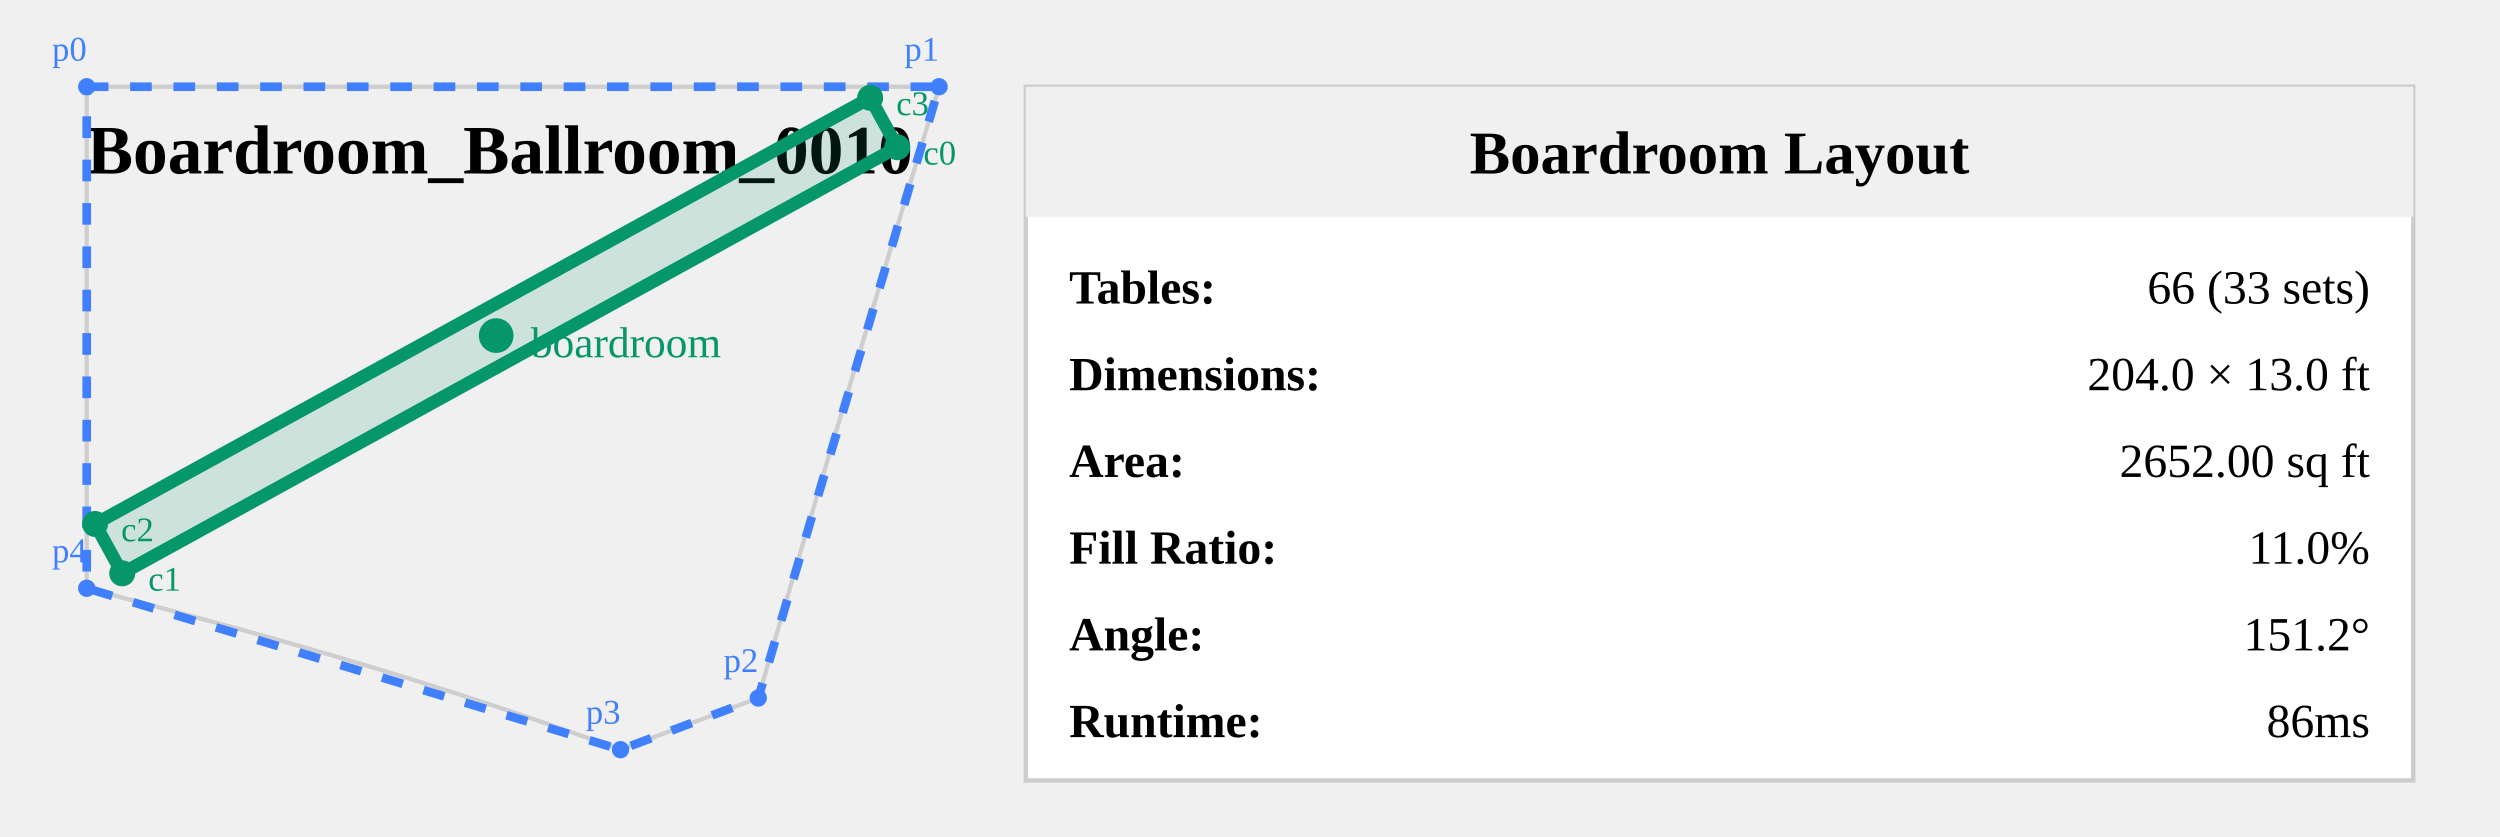
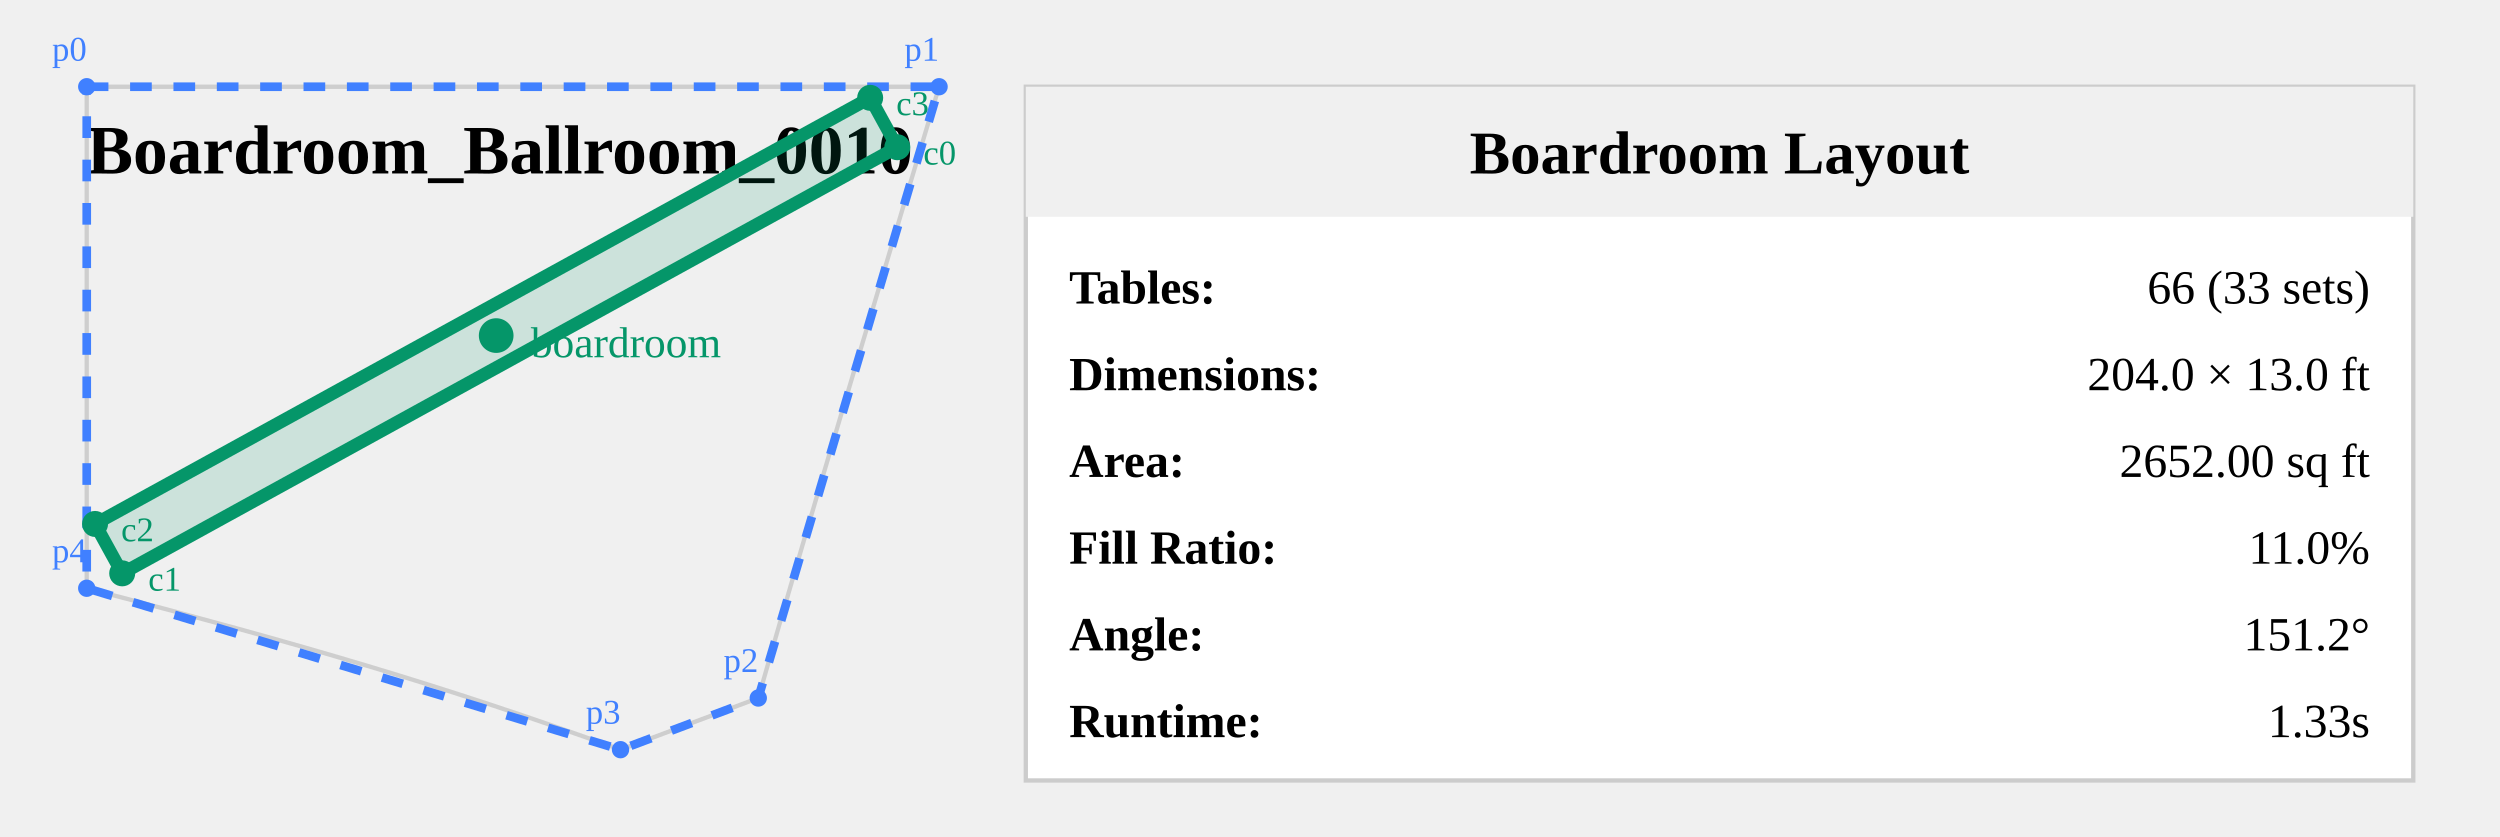
<svg xmlns="http://www.w3.org/2000/svg" viewBox="458.056 127.93 576.584 192.902" width="576.584" height="192.902" style="background: white;">
  <text x="478.056" y="167.93" font-size="16" font-weight="bold" fill="#000">
    Boardroom_Ballroom_0010
  </text>
  <g opacity="0.3">
    <path id="Ballroom_Room_Grand" d="m 674.639,147.934 c -13.771,46.329 -28.443,94.452 -41.7,140.984 l -31.771,11.914 C 559.51,285.828 528.192,276.697 478.056,263.601 V 147.934 Z" fill="none" stroke="#808080" stroke-width="1" />
  </g>
  <polygon points="478.06,147.93 674.639,147.934 632.94,288.918 601.169,300.832 478.056,263.601" fill="none" stroke="#4080ff" stroke-width="2" stroke-dasharray="5,5" />
  <polygon points="665.008,161.884 486.241,260.161 479.979,248.769 658.745,150.492" fill="rgba(5, 150, 105, 0.15)" stroke="#059669" stroke-width="3" />
  <circle cx="572.493" cy="205.326" r="4" fill="#059669" />
  <text x="580.493" y="210.326" font-size="10" fill="#059669">boardroom</text>
  <circle cx="665.008" cy="161.884" r="3" fill="#059669" />
  <text x="671.008" y="165.884" font-size="8" fill="#059669">c0</text>
  <circle cx="486.241" cy="260.161" r="3" fill="#059669" />
  <text x="492.241" y="264.161" font-size="8" fill="#059669">c1</text>
  <circle cx="479.979" cy="248.769" r="3" fill="#059669" />
  <text x="485.979" y="252.769" font-size="8" fill="#059669">c2</text>
  <circle cx="658.745" cy="150.492" r="3" fill="#059669" />
  <text x="664.745" y="154.492" font-size="8" fill="#059669">c3</text>
  <circle cx="478.06" cy="147.93" r="2" fill="#4080ff" />
  <text x="470.06" y="141.93" font-size="8" fill="#4080ff">p0</text>
  <circle cx="674.639" cy="147.934" r="2" fill="#4080ff" />
  <text x="666.639" y="141.934" font-size="8" fill="#4080ff">p1</text>
  <circle cx="632.94" cy="288.918" r="2" fill="#4080ff" />
  <text x="624.94" y="282.918" font-size="8" fill="#4080ff">p2</text>
  <circle cx="601.169" cy="300.832" r="2" fill="#4080ff" />
  <text x="593.169" y="294.832" font-size="8" fill="#4080ff">p3</text>
  <circle cx="478.056" cy="263.601" r="2" fill="#4080ff" />
  <text x="470.056" y="257.601" font-size="8" fill="#4080ff">p4</text>
  <g transform="translate(694.6391, 147.93)">
    <rect x="0" y="0" width="320" height="160" fill="white" stroke="#ccc" stroke-width="1" />
    <rect x="0" y="0" width="320" height="30" fill="#f0f0f0" />
    <text x="160" y="20" font-size="14" font-weight="bold" text-anchor="middle">Boardroom Layout</text>
    <text x="10" y="50" font-size="11" font-weight="bold">Tables:</text>
    <text x="310" y="50" font-size="11" text-anchor="end">66 (33 sets)</text>
    <text x="10" y="70" font-size="11" font-weight="bold">Dimensions:</text>
    <text x="310" y="70" font-size="11" text-anchor="end">204.0 × 13.0 ft</text>
    <text x="10" y="90" font-size="11" font-weight="bold">Area:</text>
    <text x="310" y="90" font-size="11" text-anchor="end">2652.00 sq ft</text>
    <text x="10" y="110" font-size="11" font-weight="bold">Fill Ratio:</text>
    <text x="310" y="110" font-size="11" text-anchor="end">11.0%</text>
    <text x="10" y="130" font-size="11" font-weight="bold">Angle:</text>
    <text x="310" y="130" font-size="11" text-anchor="end">151.2°</text>
    <text x="10" y="150" font-size="11" font-weight="bold">Runtime:</text>
-     <text x="310" y="150" font-size="11" text-anchor="end">86ms</text>
+     <text x="310" y="150" font-size="11" text-anchor="end">1.33s</text>
  </g>
</svg>
